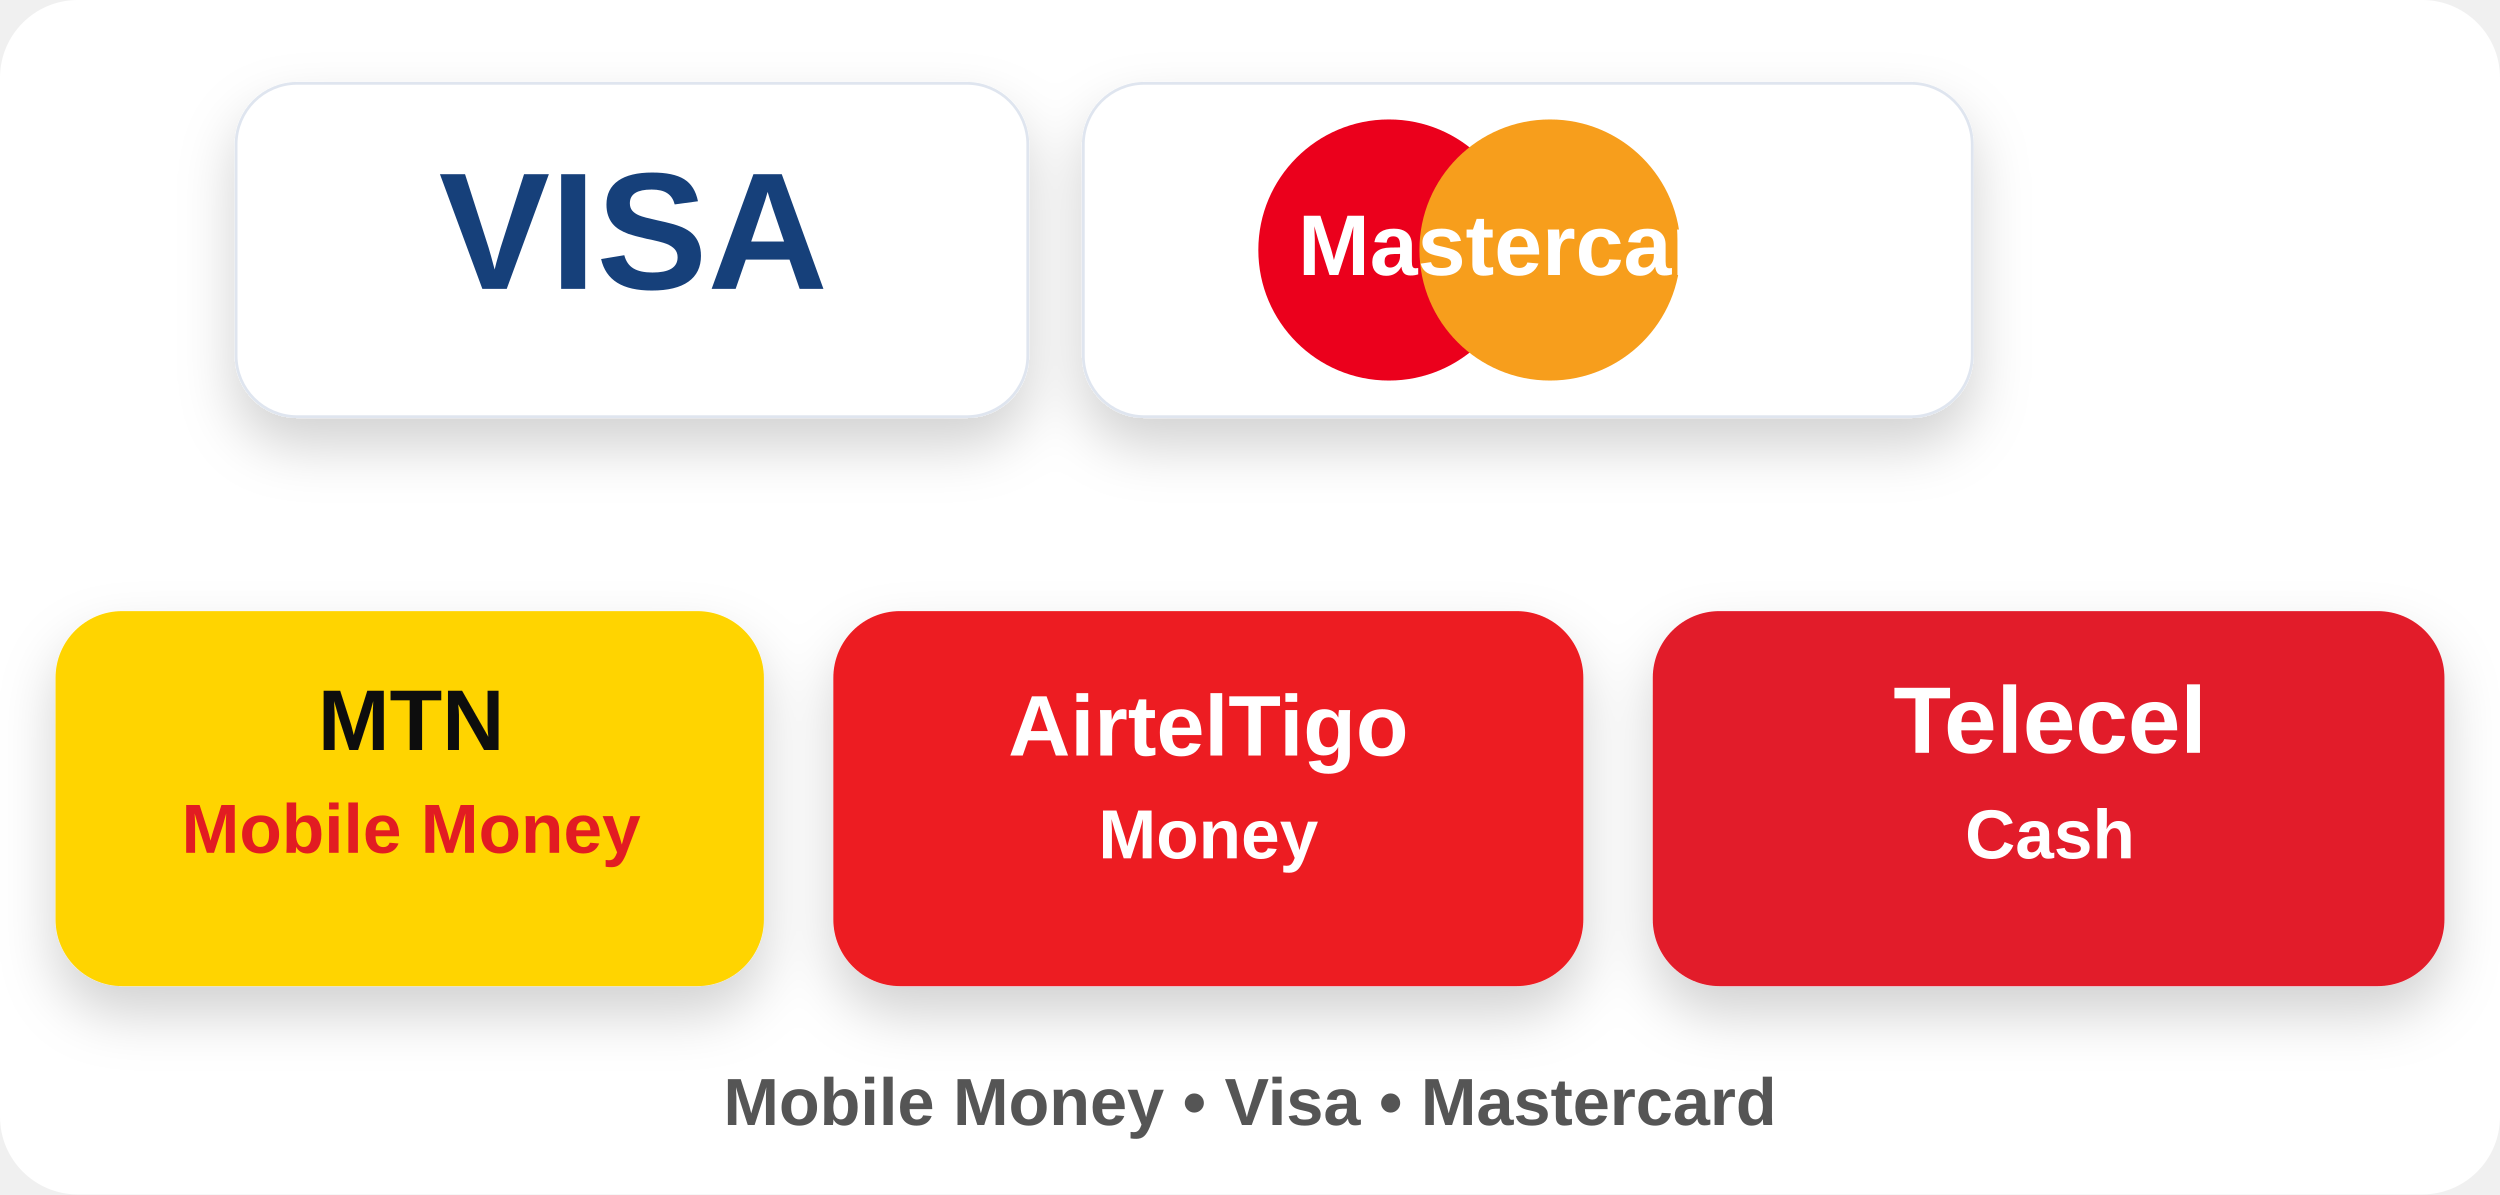
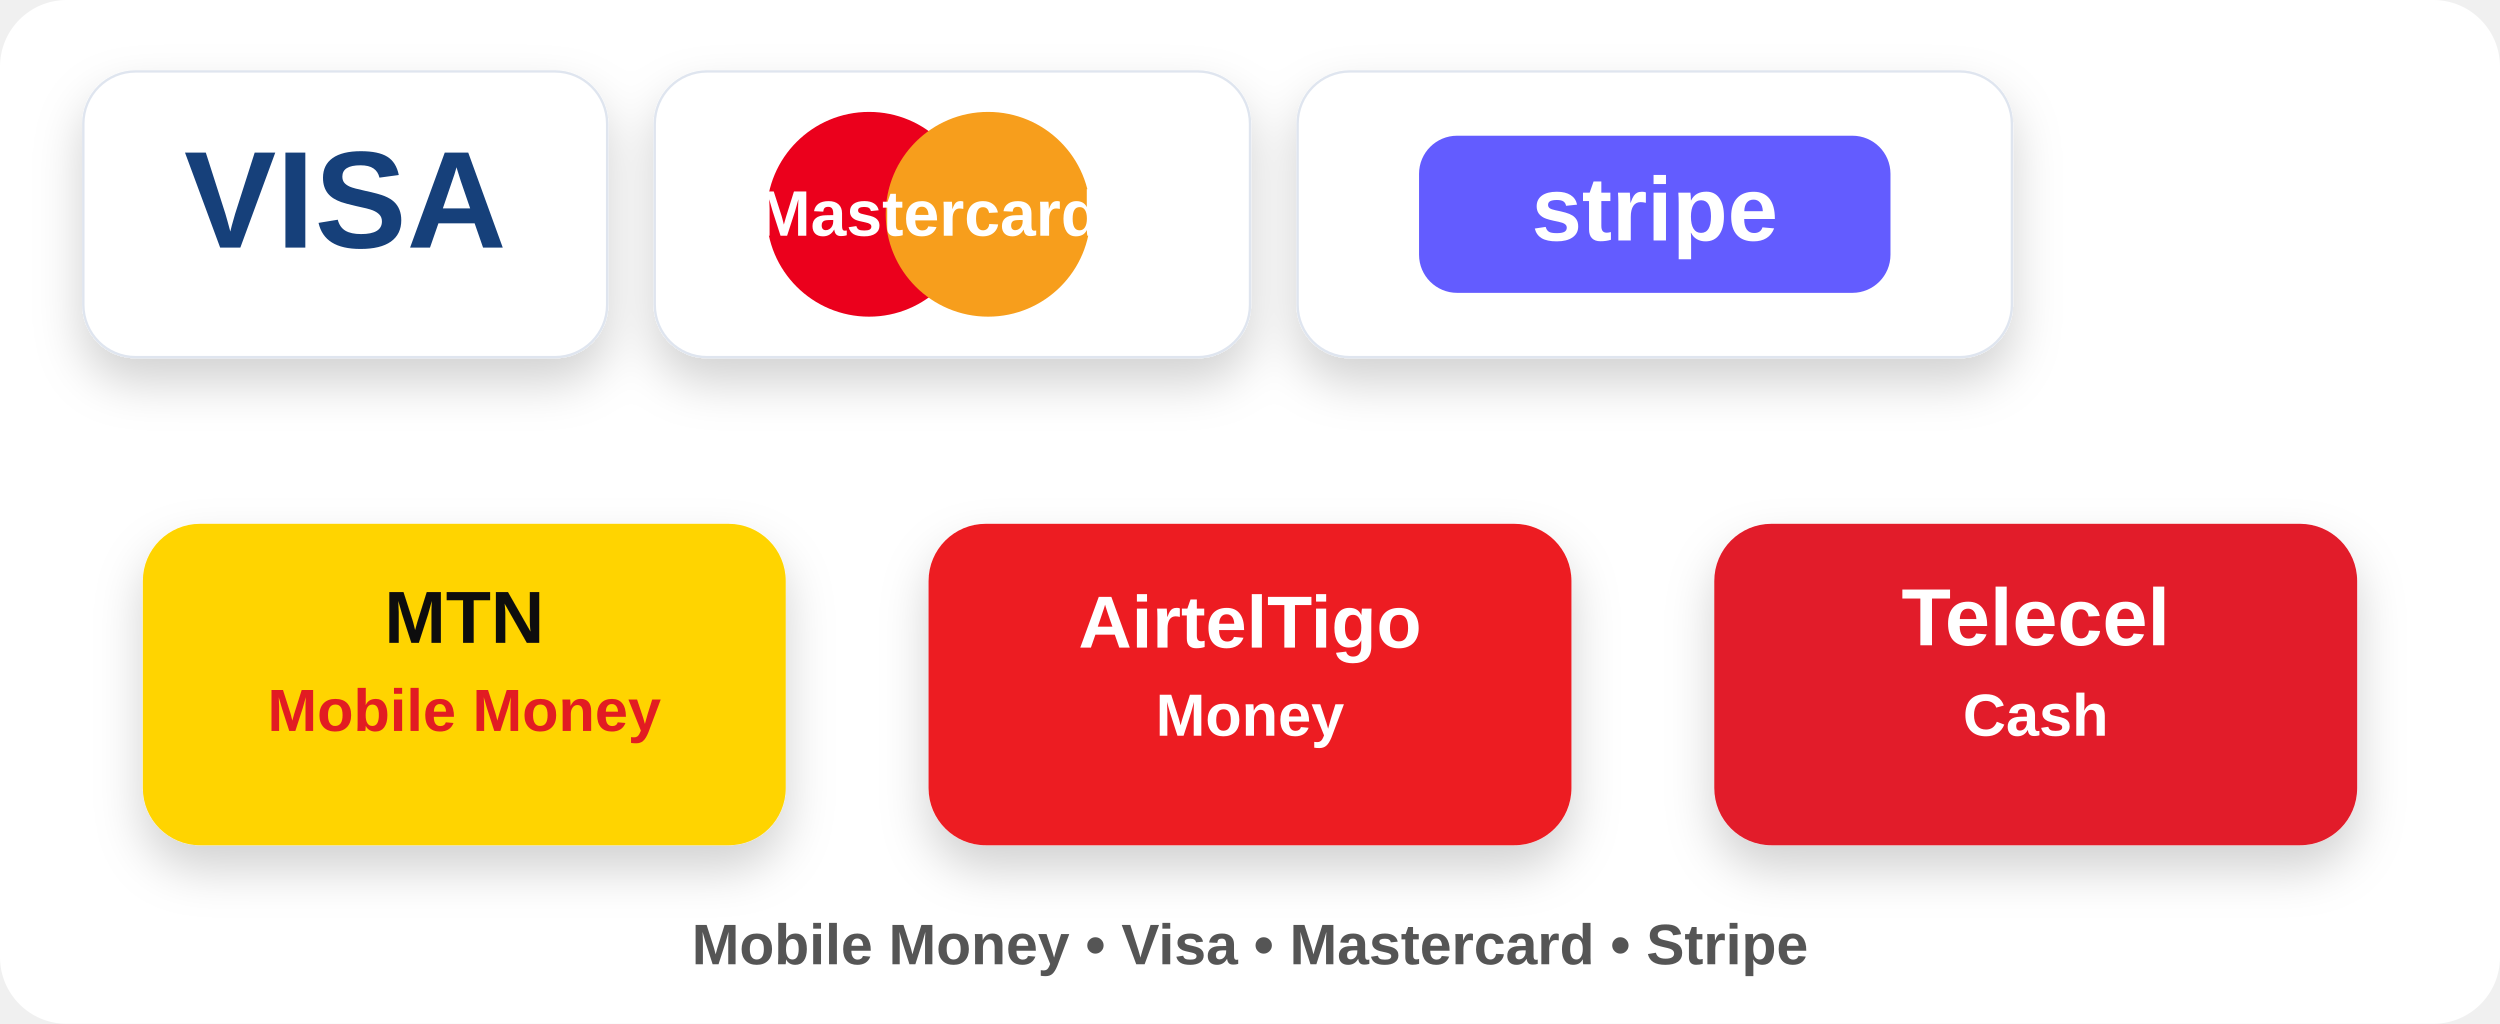
- <svg xmlns="http://www.w3.org/2000/svg" width="900" height="430" viewBox="0 0 900 430" role="img" aria-label="Accepted payment methods">
-   <rect width="900" height="430" rx="28" fill="#ffffff" />
+ <svg xmlns="http://www.w3.org/2000/svg" width="1050" height="430" viewBox="0 0 1050 430" role="img" aria-label="Accepted payment methods including Stripe">
+   <rect width="1050" height="430" rx="28" fill="#ffffff" />
  <defs>
    <filter id="s" x="-20%" y="-20%" width="140%" height="140%">
      <feDropShadow dx="0" dy="10" stdDeviation="10" flood-color="#000000" flood-opacity="0.18" />
    </filter>
  </defs>
  <g filter="url(#s)">
-     <rect x="85" y="30" width="285" height="120" rx="22" fill="#ffffff" stroke="#dfe5ef" />
-     <text x="228" y="104" text-anchor="middle" font-family="Arial,Helvetica,sans-serif" font-size="60" font-weight="800" fill="#153f7a">VISA</text>
-     <rect x="390" y="30" width="320" height="120" rx="22" fill="#ffffff" stroke="#dfe5ef" />
-     <circle cx="500" cy="90" r="47" fill="#eb001b" />
-     <circle cx="558" cy="90" r="47" fill="#f79e1b" />
-     <text x="550" y="99" text-anchor="middle" font-family="Arial,Helvetica,sans-serif" font-size="31" font-weight="700" fill="#ffffff">Mastercard</text>
-     <rect x="20" y="220" width="255" height="135" rx="24" fill="#ffd400" />
-     <text x="148" y="270" text-anchor="middle" font-family="Arial,Helvetica,sans-serif" font-size="31" font-weight="800" fill="#111111">MTN</text>
-     <text x="148" y="307" text-anchor="middle" font-family="Arial,Helvetica,sans-serif" font-size="25" font-weight="700" fill="#e21b23">Mobile Money</text>
-     <rect x="300" y="220" width="270" height="135" rx="24" fill="#ed1c24" />
-     <text x="435" y="272" text-anchor="middle" font-family="Arial,Helvetica,sans-serif" font-size="31" font-weight="800" fill="#ffffff">AirtelTigo</text>
-     <text x="435" y="309" text-anchor="middle" font-family="Arial,Helvetica,sans-serif" font-size="25" font-weight="700" fill="#ffffff">Money</text>
-     <rect x="595" y="220" width="285" height="135" rx="24" fill="#e21c2a" />
-     <text x="738" y="271" text-anchor="middle" font-family="Arial,Helvetica,sans-serif" font-size="34" font-weight="800" fill="#ffffff">Telecel</text>
-     <text x="738" y="309" text-anchor="middle" font-family="Arial,Helvetica,sans-serif" font-size="25" font-weight="700" fill="#ffffff">Cash</text>
+     <rect x="35" y="30" width="220" height="120" rx="22" fill="#ffffff" stroke="#dfe5ef" />
+     <text x="145" y="104" text-anchor="middle" font-family="Arial,Helvetica,sans-serif" font-size="58" font-weight="800" fill="#153f7a">VISA</text>
+     <rect x="275" y="30" width="250" height="120" rx="22" fill="#ffffff" stroke="#dfe5ef" />
+     <circle cx="365" cy="90" r="43" fill="#eb001b" />
+     <circle cx="415" cy="90" r="43" fill="#f79e1b" />
+     <text x="390" y="99" text-anchor="middle" font-family="Arial,Helvetica,sans-serif" font-size="27" font-weight="700" fill="#ffffff">Mastercard</text>
+     <rect x="545" y="30" width="300" height="120" rx="22" fill="#ffffff" stroke="#dfe5ef" />
+     <rect x="596" y="57" width="198" height="66" rx="16" fill="#635bff" />
+     <text x="695" y="101" text-anchor="middle" font-family="Arial,Helvetica,sans-serif" font-size="38" font-weight="800" fill="#ffffff">stripe</text>
+     <rect x="60" y="220" width="270" height="135" rx="24" fill="#ffd400" />
+     <text x="195" y="270" text-anchor="middle" font-family="Arial,Helvetica,sans-serif" font-size="31" font-weight="800" fill="#111111">MTN</text>
+     <text x="195" y="307" text-anchor="middle" font-family="Arial,Helvetica,sans-serif" font-size="25" font-weight="700" fill="#e21b23">Mobile Money</text>
+     <rect x="390" y="220" width="270" height="135" rx="24" fill="#ed1c24" />
+     <text x="525" y="272" text-anchor="middle" font-family="Arial,Helvetica,sans-serif" font-size="31" font-weight="800" fill="#ffffff">AirtelTigo</text>
+     <text x="525" y="309" text-anchor="middle" font-family="Arial,Helvetica,sans-serif" font-size="25" font-weight="700" fill="#ffffff">Money</text>
+     <rect x="720" y="220" width="270" height="135" rx="24" fill="#e21c2a" />
+     <text x="855" y="271" text-anchor="middle" font-family="Arial,Helvetica,sans-serif" font-size="34" font-weight="800" fill="#ffffff">Telecel</text>
+     <text x="855" y="309" text-anchor="middle" font-family="Arial,Helvetica,sans-serif" font-size="25" font-weight="700" fill="#ffffff">Cash</text>
  </g>
-   <text x="450" y="405" text-anchor="middle" font-family="Arial,Helvetica,sans-serif" font-size="24" font-weight="700" fill="#555555">Mobile Money • Visa • Mastercard</text>
+   <text x="525" y="405" text-anchor="middle" font-family="Arial,Helvetica,sans-serif" font-size="24" font-weight="700" fill="#555555">Mobile Money • Visa • Mastercard • Stripe</text>
</svg>
